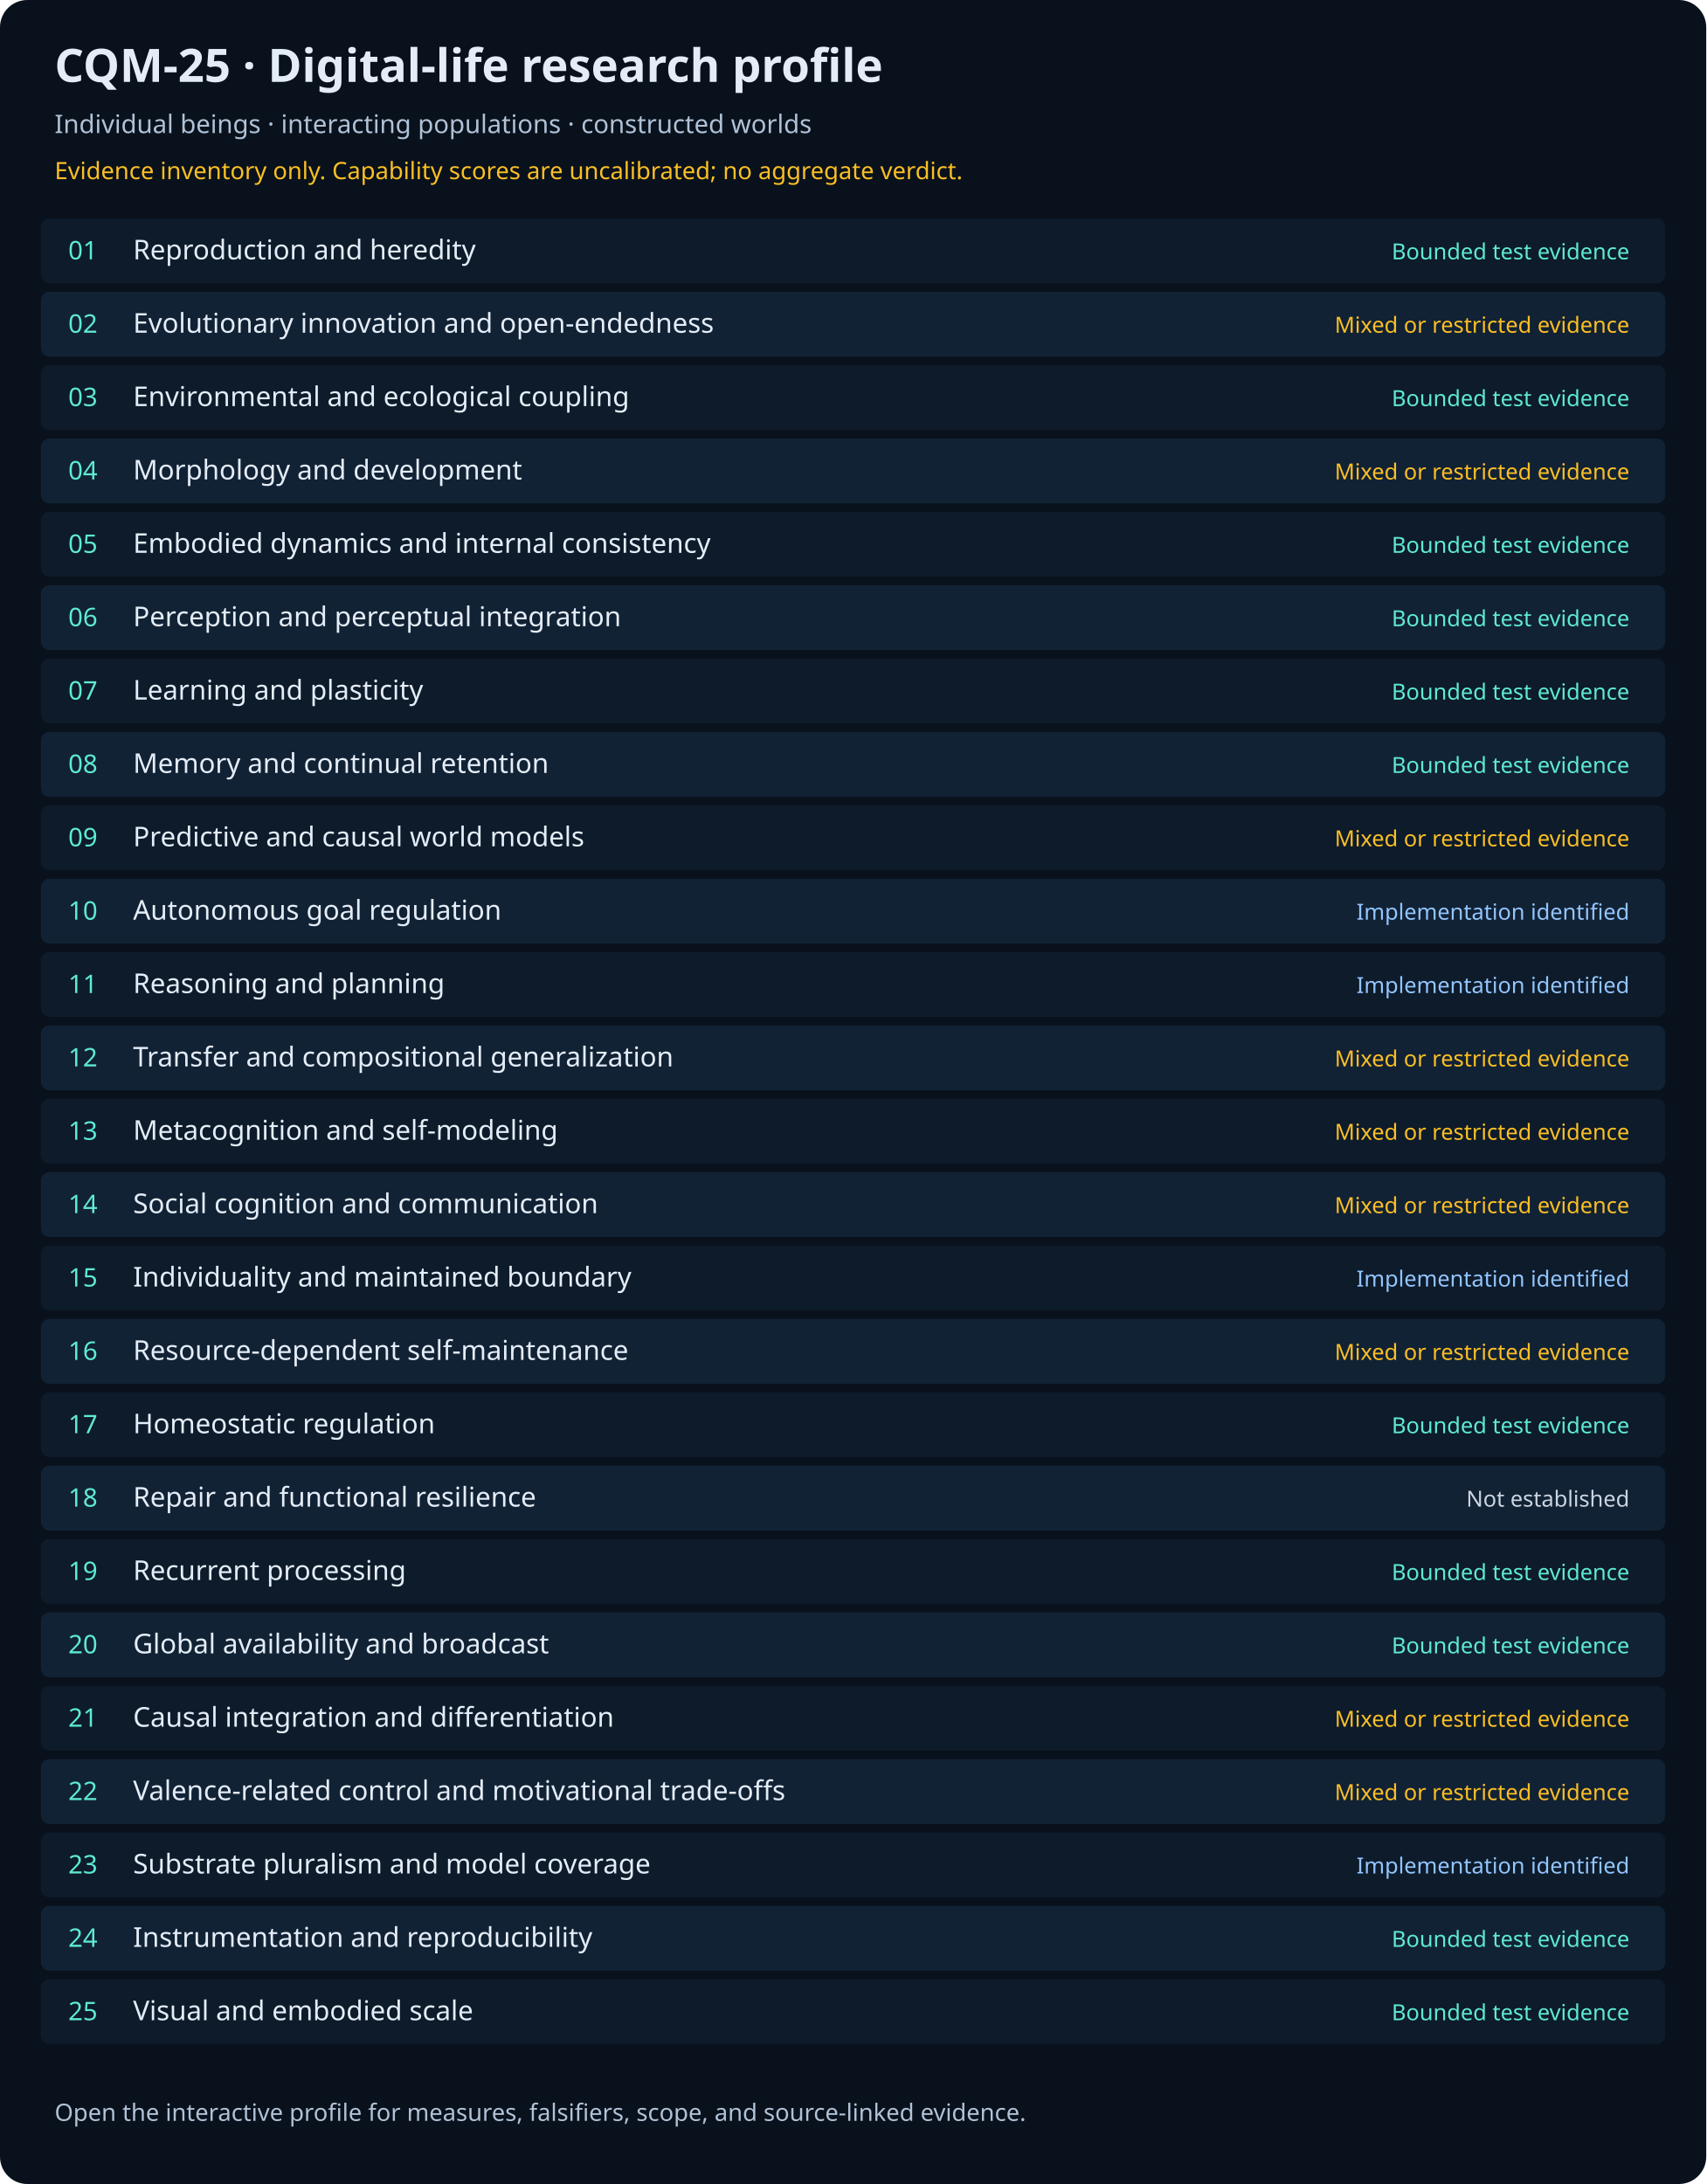
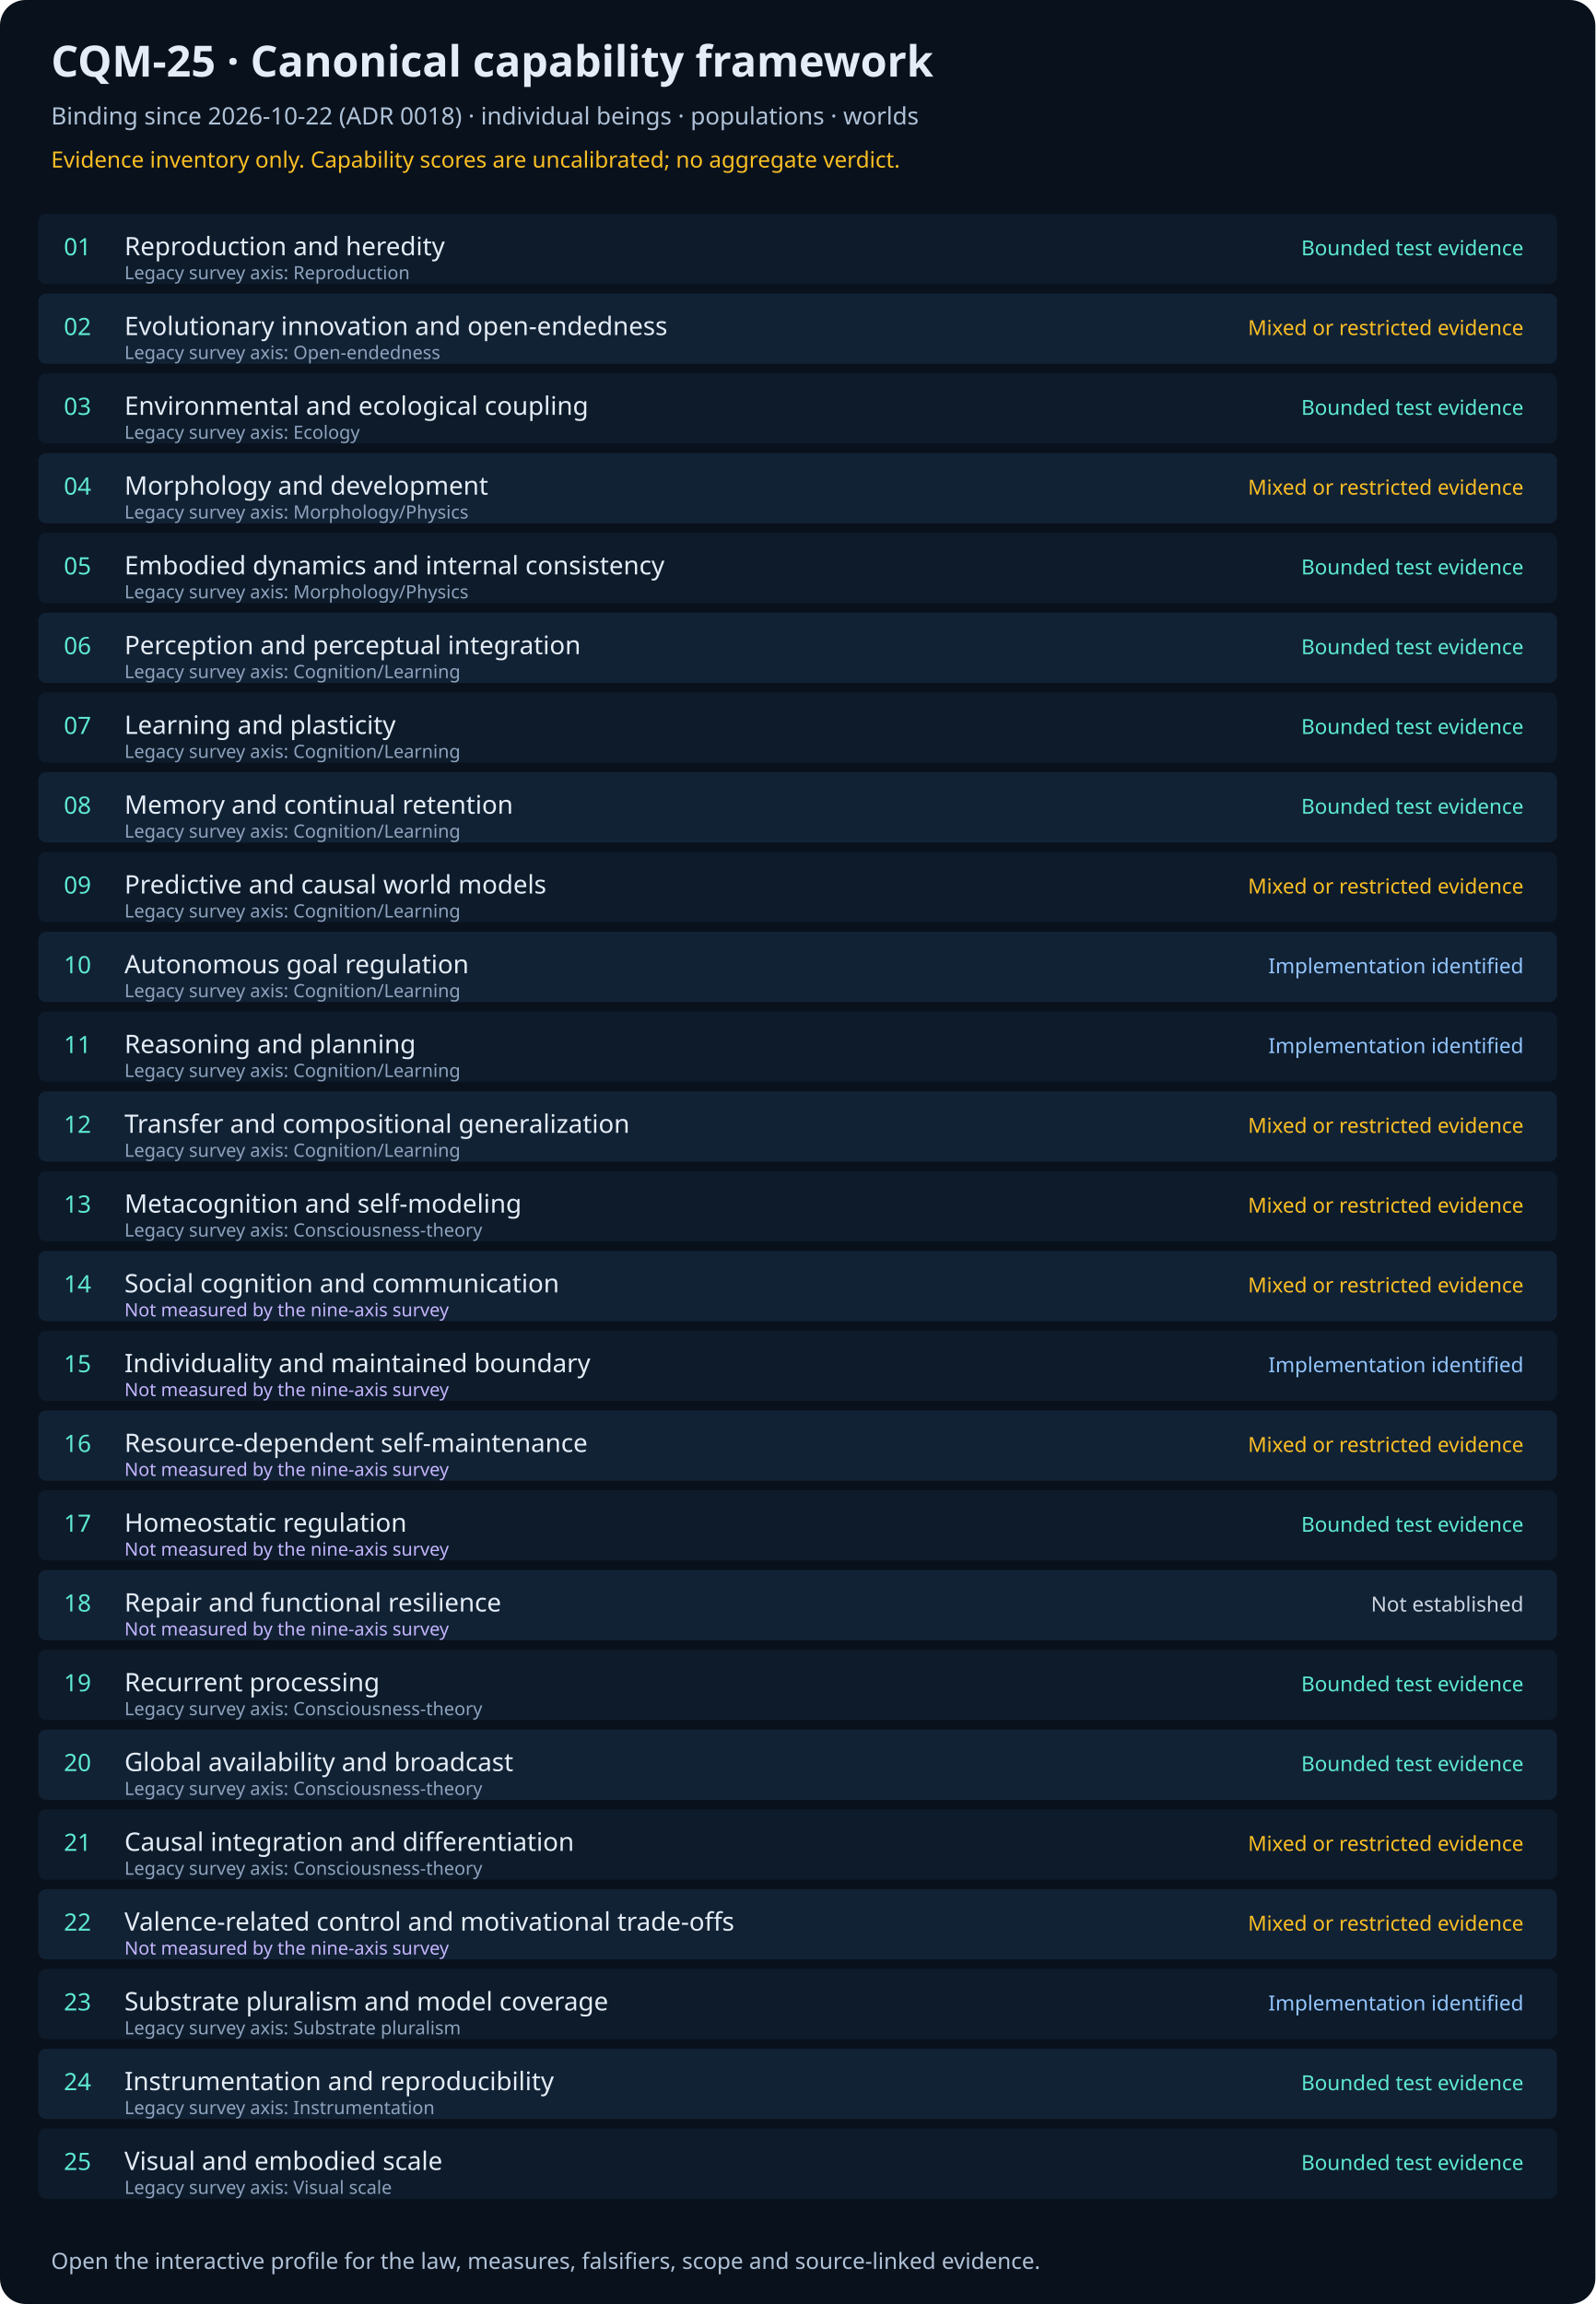
- <svg xmlns="http://www.w3.org/2000/svg" viewBox="0 0 1000 1280" role="img" aria-labelledby="title desc" font-family="system-ui,sans-serif">
-   <rect width="1000" height="1280" rx="16" fill="#09111c" />
-   <text x="32" y="48" fill="#e4edf7" font-size="27" font-weight="700">CQM-25 · Digital-life research profile</text>
-   <text x="32" y="78" fill="#b0c2d7" font-size="15">Individual beings · interacting populations · constructed worlds</text>
+ <svg xmlns="http://www.w3.org/2000/svg" viewBox="0 0 1000 1444" role="img" aria-labelledby="title desc" font-family="system-ui,sans-serif">
+   <rect width="1000" height="1444" rx="16" fill="#09111c" />
+   <text x="32" y="48" fill="#e4edf7" font-size="27" font-weight="700">CQM-25 · Canonical capability framework</text>
+   <text x="32" y="78" fill="#b0c2d7" font-size="15">Binding since 2026-10-22 (ADR 0018) · individual beings · populations · worlds</text>
  <text x="32" y="105" fill="#fbbf24" font-size="14">Evidence inventory only. Capability scores are uncalibrated; no aggregate verdict.</text>
  <g>
-     <rect x="24" y="128" width="952" height="38" rx="5" fill="#0d1b2b" />
-     <text x="40" y="152" fill="#5eead4" font-size="15">01</text>
-     <text x="78" y="152" fill="#e4edf7" font-size="16">Reproduction and heredity</text>
-     <text x="955" y="152" text-anchor="end" fill="#5eead4" font-size="13">Bounded test evidence</text>
+     <rect x="24" y="134" width="952" height="44" rx="5" fill="#0d1b2b" />
+     <text x="40" y="160" fill="#5eead4" font-size="15">01</text>
+     <text x="78" y="160" fill="#e4edf7" font-size="16">Reproduction and heredity</text>
+     <text x="78" y="175" fill="#8ea3bd" font-size="11.5">Legacy survey axis: Reproduction</text>
+     <text x="955" y="160" text-anchor="end" fill="#5eead4" font-size="13">Bounded test evidence</text>
  </g>
  <g>
-     <rect x="24" y="171" width="952" height="38" rx="5" fill="#122235" />
-     <text x="40" y="195" fill="#5eead4" font-size="15">02</text>
-     <text x="78" y="195" fill="#e4edf7" font-size="16">Evolutionary innovation and open-endedness</text>
-     <text x="955" y="195" text-anchor="end" fill="#fbbf24" font-size="13">Mixed or restricted evidence</text>
+     <rect x="24" y="184" width="952" height="44" rx="5" fill="#122235" />
+     <text x="40" y="210" fill="#5eead4" font-size="15">02</text>
+     <text x="78" y="210" fill="#e4edf7" font-size="16">Evolutionary innovation and open-endedness</text>
+     <text x="78" y="225" fill="#8ea3bd" font-size="11.5">Legacy survey axis: Open-endedness</text>
+     <text x="955" y="210" text-anchor="end" fill="#fbbf24" font-size="13">Mixed or restricted evidence</text>
  </g>
  <g>
-     <rect x="24" y="214" width="952" height="38" rx="5" fill="#0d1b2b" />
-     <text x="40" y="238" fill="#5eead4" font-size="15">03</text>
-     <text x="78" y="238" fill="#e4edf7" font-size="16">Environmental and ecological coupling</text>
-     <text x="955" y="238" text-anchor="end" fill="#5eead4" font-size="13">Bounded test evidence</text>
+     <rect x="24" y="234" width="952" height="44" rx="5" fill="#0d1b2b" />
+     <text x="40" y="260" fill="#5eead4" font-size="15">03</text>
+     <text x="78" y="260" fill="#e4edf7" font-size="16">Environmental and ecological coupling</text>
+     <text x="78" y="275" fill="#8ea3bd" font-size="11.5">Legacy survey axis: Ecology</text>
+     <text x="955" y="260" text-anchor="end" fill="#5eead4" font-size="13">Bounded test evidence</text>
  </g>
  <g>
-     <rect x="24" y="257" width="952" height="38" rx="5" fill="#122235" />
-     <text x="40" y="281" fill="#5eead4" font-size="15">04</text>
-     <text x="78" y="281" fill="#e4edf7" font-size="16">Morphology and development</text>
-     <text x="955" y="281" text-anchor="end" fill="#fbbf24" font-size="13">Mixed or restricted evidence</text>
+     <rect x="24" y="284" width="952" height="44" rx="5" fill="#122235" />
+     <text x="40" y="310" fill="#5eead4" font-size="15">04</text>
+     <text x="78" y="310" fill="#e4edf7" font-size="16">Morphology and development</text>
+     <text x="78" y="325" fill="#8ea3bd" font-size="11.5">Legacy survey axis: Morphology/Physics</text>
+     <text x="955" y="310" text-anchor="end" fill="#fbbf24" font-size="13">Mixed or restricted evidence</text>
  </g>
  <g>
-     <rect x="24" y="300" width="952" height="38" rx="5" fill="#0d1b2b" />
-     <text x="40" y="324" fill="#5eead4" font-size="15">05</text>
-     <text x="78" y="324" fill="#e4edf7" font-size="16">Embodied dynamics and internal consistency</text>
-     <text x="955" y="324" text-anchor="end" fill="#5eead4" font-size="13">Bounded test evidence</text>
+     <rect x="24" y="334" width="952" height="44" rx="5" fill="#0d1b2b" />
+     <text x="40" y="360" fill="#5eead4" font-size="15">05</text>
+     <text x="78" y="360" fill="#e4edf7" font-size="16">Embodied dynamics and internal consistency</text>
+     <text x="78" y="375" fill="#8ea3bd" font-size="11.5">Legacy survey axis: Morphology/Physics</text>
+     <text x="955" y="360" text-anchor="end" fill="#5eead4" font-size="13">Bounded test evidence</text>
  </g>
  <g>
-     <rect x="24" y="343" width="952" height="38" rx="5" fill="#122235" />
-     <text x="40" y="367" fill="#5eead4" font-size="15">06</text>
-     <text x="78" y="367" fill="#e4edf7" font-size="16">Perception and perceptual integration</text>
-     <text x="955" y="367" text-anchor="end" fill="#5eead4" font-size="13">Bounded test evidence</text>
-   </g>
-   <g>
-     <rect x="24" y="386" width="952" height="38" rx="5" fill="#0d1b2b" />
-     <text x="40" y="410" fill="#5eead4" font-size="15">07</text>
-     <text x="78" y="410" fill="#e4edf7" font-size="16">Learning and plasticity</text>
+     <rect x="24" y="384" width="952" height="44" rx="5" fill="#122235" />
+     <text x="40" y="410" fill="#5eead4" font-size="15">06</text>
+     <text x="78" y="410" fill="#e4edf7" font-size="16">Perception and perceptual integration</text>
+     <text x="78" y="425" fill="#8ea3bd" font-size="11.5">Legacy survey axis: Cognition/Learning</text>
    <text x="955" y="410" text-anchor="end" fill="#5eead4" font-size="13">Bounded test evidence</text>
  </g>
  <g>
-     <rect x="24" y="429" width="952" height="38" rx="5" fill="#122235" />
-     <text x="40" y="453" fill="#5eead4" font-size="15">08</text>
-     <text x="78" y="453" fill="#e4edf7" font-size="16">Memory and continual retention</text>
-     <text x="955" y="453" text-anchor="end" fill="#5eead4" font-size="13">Bounded test evidence</text>
+     <rect x="24" y="434" width="952" height="44" rx="5" fill="#0d1b2b" />
+     <text x="40" y="460" fill="#5eead4" font-size="15">07</text>
+     <text x="78" y="460" fill="#e4edf7" font-size="16">Learning and plasticity</text>
+     <text x="78" y="475" fill="#8ea3bd" font-size="11.5">Legacy survey axis: Cognition/Learning</text>
+     <text x="955" y="460" text-anchor="end" fill="#5eead4" font-size="13">Bounded test evidence</text>
  </g>
  <g>
-     <rect x="24" y="472" width="952" height="38" rx="5" fill="#0d1b2b" />
-     <text x="40" y="496" fill="#5eead4" font-size="15">09</text>
-     <text x="78" y="496" fill="#e4edf7" font-size="16">Predictive and causal world models</text>
-     <text x="955" y="496" text-anchor="end" fill="#fbbf24" font-size="13">Mixed or restricted evidence</text>
+     <rect x="24" y="484" width="952" height="44" rx="5" fill="#122235" />
+     <text x="40" y="510" fill="#5eead4" font-size="15">08</text>
+     <text x="78" y="510" fill="#e4edf7" font-size="16">Memory and continual retention</text>
+     <text x="78" y="525" fill="#8ea3bd" font-size="11.5">Legacy survey axis: Cognition/Learning</text>
+     <text x="955" y="510" text-anchor="end" fill="#5eead4" font-size="13">Bounded test evidence</text>
  </g>
  <g>
-     <rect x="24" y="515" width="952" height="38" rx="5" fill="#122235" />
-     <text x="40" y="539" fill="#5eead4" font-size="15">10</text>
-     <text x="78" y="539" fill="#e4edf7" font-size="16">Autonomous goal regulation</text>
-     <text x="955" y="539" text-anchor="end" fill="#93c5fd" font-size="13">Implementation identified</text>
+     <rect x="24" y="534" width="952" height="44" rx="5" fill="#0d1b2b" />
+     <text x="40" y="560" fill="#5eead4" font-size="15">09</text>
+     <text x="78" y="560" fill="#e4edf7" font-size="16">Predictive and causal world models</text>
+     <text x="78" y="575" fill="#8ea3bd" font-size="11.5">Legacy survey axis: Cognition/Learning</text>
+     <text x="955" y="560" text-anchor="end" fill="#fbbf24" font-size="13">Mixed or restricted evidence</text>
  </g>
  <g>
-     <rect x="24" y="558" width="952" height="38" rx="5" fill="#0d1b2b" />
-     <text x="40" y="582" fill="#5eead4" font-size="15">11</text>
-     <text x="78" y="582" fill="#e4edf7" font-size="16">Reasoning and planning</text>
-     <text x="955" y="582" text-anchor="end" fill="#93c5fd" font-size="13">Implementation identified</text>
+     <rect x="24" y="584" width="952" height="44" rx="5" fill="#122235" />
+     <text x="40" y="610" fill="#5eead4" font-size="15">10</text>
+     <text x="78" y="610" fill="#e4edf7" font-size="16">Autonomous goal regulation</text>
+     <text x="78" y="625" fill="#8ea3bd" font-size="11.5">Legacy survey axis: Cognition/Learning</text>
+     <text x="955" y="610" text-anchor="end" fill="#93c5fd" font-size="13">Implementation identified</text>
  </g>
  <g>
-     <rect x="24" y="601" width="952" height="38" rx="5" fill="#122235" />
-     <text x="40" y="625" fill="#5eead4" font-size="15">12</text>
-     <text x="78" y="625" fill="#e4edf7" font-size="16">Transfer and compositional generalization</text>
-     <text x="955" y="625" text-anchor="end" fill="#fbbf24" font-size="13">Mixed or restricted evidence</text>
+     <rect x="24" y="634" width="952" height="44" rx="5" fill="#0d1b2b" />
+     <text x="40" y="660" fill="#5eead4" font-size="15">11</text>
+     <text x="78" y="660" fill="#e4edf7" font-size="16">Reasoning and planning</text>
+     <text x="78" y="675" fill="#8ea3bd" font-size="11.5">Legacy survey axis: Cognition/Learning</text>
+     <text x="955" y="660" text-anchor="end" fill="#93c5fd" font-size="13">Implementation identified</text>
  </g>
  <g>
-     <rect x="24" y="644" width="952" height="38" rx="5" fill="#0d1b2b" />
-     <text x="40" y="668" fill="#5eead4" font-size="15">13</text>
-     <text x="78" y="668" fill="#e4edf7" font-size="16">Metacognition and self-modeling</text>
-     <text x="955" y="668" text-anchor="end" fill="#fbbf24" font-size="13">Mixed or restricted evidence</text>
+     <rect x="24" y="684" width="952" height="44" rx="5" fill="#122235" />
+     <text x="40" y="710" fill="#5eead4" font-size="15">12</text>
+     <text x="78" y="710" fill="#e4edf7" font-size="16">Transfer and compositional generalization</text>
+     <text x="78" y="725" fill="#8ea3bd" font-size="11.5">Legacy survey axis: Cognition/Learning</text>
+     <text x="955" y="710" text-anchor="end" fill="#fbbf24" font-size="13">Mixed or restricted evidence</text>
  </g>
  <g>
-     <rect x="24" y="687" width="952" height="38" rx="5" fill="#122235" />
-     <text x="40" y="711" fill="#5eead4" font-size="15">14</text>
-     <text x="78" y="711" fill="#e4edf7" font-size="16">Social cognition and communication</text>
-     <text x="955" y="711" text-anchor="end" fill="#fbbf24" font-size="13">Mixed or restricted evidence</text>
+     <rect x="24" y="734" width="952" height="44" rx="5" fill="#0d1b2b" />
+     <text x="40" y="760" fill="#5eead4" font-size="15">13</text>
+     <text x="78" y="760" fill="#e4edf7" font-size="16">Metacognition and self-modeling</text>
+     <text x="78" y="775" fill="#8ea3bd" font-size="11.5">Legacy survey axis: Consciousness-theory</text>
+     <text x="955" y="760" text-anchor="end" fill="#fbbf24" font-size="13">Mixed or restricted evidence</text>
  </g>
  <g>
-     <rect x="24" y="730" width="952" height="38" rx="5" fill="#0d1b2b" />
-     <text x="40" y="754" fill="#5eead4" font-size="15">15</text>
-     <text x="78" y="754" fill="#e4edf7" font-size="16">Individuality and maintained boundary</text>
-     <text x="955" y="754" text-anchor="end" fill="#93c5fd" font-size="13">Implementation identified</text>
+     <rect x="24" y="784" width="952" height="44" rx="5" fill="#122235" />
+     <text x="40" y="810" fill="#5eead4" font-size="15">14</text>
+     <text x="78" y="810" fill="#e4edf7" font-size="16">Social cognition and communication</text>
+     <text x="78" y="825" fill="#c4b5fd" font-size="11.5">Not measured by the nine-axis survey</text>
+     <text x="955" y="810" text-anchor="end" fill="#fbbf24" font-size="13">Mixed or restricted evidence</text>
  </g>
  <g>
-     <rect x="24" y="773" width="952" height="38" rx="5" fill="#122235" />
-     <text x="40" y="797" fill="#5eead4" font-size="15">16</text>
-     <text x="78" y="797" fill="#e4edf7" font-size="16">Resource-dependent self-maintenance</text>
-     <text x="955" y="797" text-anchor="end" fill="#fbbf24" font-size="13">Mixed or restricted evidence</text>
+     <rect x="24" y="834" width="952" height="44" rx="5" fill="#0d1b2b" />
+     <text x="40" y="860" fill="#5eead4" font-size="15">15</text>
+     <text x="78" y="860" fill="#e4edf7" font-size="16">Individuality and maintained boundary</text>
+     <text x="78" y="875" fill="#c4b5fd" font-size="11.5">Not measured by the nine-axis survey</text>
+     <text x="955" y="860" text-anchor="end" fill="#93c5fd" font-size="13">Implementation identified</text>
  </g>
  <g>
-     <rect x="24" y="816" width="952" height="38" rx="5" fill="#0d1b2b" />
-     <text x="40" y="840" fill="#5eead4" font-size="15">17</text>
-     <text x="78" y="840" fill="#e4edf7" font-size="16">Homeostatic regulation</text>
-     <text x="955" y="840" text-anchor="end" fill="#5eead4" font-size="13">Bounded test evidence</text>
+     <rect x="24" y="884" width="952" height="44" rx="5" fill="#122235" />
+     <text x="40" y="910" fill="#5eead4" font-size="15">16</text>
+     <text x="78" y="910" fill="#e4edf7" font-size="16">Resource-dependent self-maintenance</text>
+     <text x="78" y="925" fill="#c4b5fd" font-size="11.5">Not measured by the nine-axis survey</text>
+     <text x="955" y="910" text-anchor="end" fill="#fbbf24" font-size="13">Mixed or restricted evidence</text>
  </g>
  <g>
-     <rect x="24" y="859" width="952" height="38" rx="5" fill="#122235" />
-     <text x="40" y="883" fill="#5eead4" font-size="15">18</text>
-     <text x="78" y="883" fill="#e4edf7" font-size="16">Repair and functional resilience</text>
-     <text x="955" y="883" text-anchor="end" fill="#cbd5e1" font-size="13">Not established</text>
+     <rect x="24" y="934" width="952" height="44" rx="5" fill="#0d1b2b" />
+     <text x="40" y="960" fill="#5eead4" font-size="15">17</text>
+     <text x="78" y="960" fill="#e4edf7" font-size="16">Homeostatic regulation</text>
+     <text x="78" y="975" fill="#c4b5fd" font-size="11.5">Not measured by the nine-axis survey</text>
+     <text x="955" y="960" text-anchor="end" fill="#5eead4" font-size="13">Bounded test evidence</text>
  </g>
  <g>
-     <rect x="24" y="902" width="952" height="38" rx="5" fill="#0d1b2b" />
-     <text x="40" y="926" fill="#5eead4" font-size="15">19</text>
-     <text x="78" y="926" fill="#e4edf7" font-size="16">Recurrent processing</text>
-     <text x="955" y="926" text-anchor="end" fill="#5eead4" font-size="13">Bounded test evidence</text>
+     <rect x="24" y="984" width="952" height="44" rx="5" fill="#122235" />
+     <text x="40" y="1010" fill="#5eead4" font-size="15">18</text>
+     <text x="78" y="1010" fill="#e4edf7" font-size="16">Repair and functional resilience</text>
+     <text x="78" y="1025" fill="#c4b5fd" font-size="11.5">Not measured by the nine-axis survey</text>
+     <text x="955" y="1010" text-anchor="end" fill="#cbd5e1" font-size="13">Not established</text>
  </g>
  <g>
-     <rect x="24" y="945" width="952" height="38" rx="5" fill="#122235" />
-     <text x="40" y="969" fill="#5eead4" font-size="15">20</text>
-     <text x="78" y="969" fill="#e4edf7" font-size="16">Global availability and broadcast</text>
-     <text x="955" y="969" text-anchor="end" fill="#5eead4" font-size="13">Bounded test evidence</text>
+     <rect x="24" y="1034" width="952" height="44" rx="5" fill="#0d1b2b" />
+     <text x="40" y="1060" fill="#5eead4" font-size="15">19</text>
+     <text x="78" y="1060" fill="#e4edf7" font-size="16">Recurrent processing</text>
+     <text x="78" y="1075" fill="#8ea3bd" font-size="11.5">Legacy survey axis: Consciousness-theory</text>
+     <text x="955" y="1060" text-anchor="end" fill="#5eead4" font-size="13">Bounded test evidence</text>
  </g>
  <g>
-     <rect x="24" y="988" width="952" height="38" rx="5" fill="#0d1b2b" />
-     <text x="40" y="1012" fill="#5eead4" font-size="15">21</text>
-     <text x="78" y="1012" fill="#e4edf7" font-size="16">Causal integration and differentiation</text>
-     <text x="955" y="1012" text-anchor="end" fill="#fbbf24" font-size="13">Mixed or restricted evidence</text>
+     <rect x="24" y="1084" width="952" height="44" rx="5" fill="#122235" />
+     <text x="40" y="1110" fill="#5eead4" font-size="15">20</text>
+     <text x="78" y="1110" fill="#e4edf7" font-size="16">Global availability and broadcast</text>
+     <text x="78" y="1125" fill="#8ea3bd" font-size="11.5">Legacy survey axis: Consciousness-theory</text>
+     <text x="955" y="1110" text-anchor="end" fill="#5eead4" font-size="13">Bounded test evidence</text>
  </g>
  <g>
-     <rect x="24" y="1031" width="952" height="38" rx="5" fill="#122235" />
-     <text x="40" y="1055" fill="#5eead4" font-size="15">22</text>
-     <text x="78" y="1055" fill="#e4edf7" font-size="16">Valence-related control and motivational trade-offs</text>
-     <text x="955" y="1055" text-anchor="end" fill="#fbbf24" font-size="13">Mixed or restricted evidence</text>
+     <rect x="24" y="1134" width="952" height="44" rx="5" fill="#0d1b2b" />
+     <text x="40" y="1160" fill="#5eead4" font-size="15">21</text>
+     <text x="78" y="1160" fill="#e4edf7" font-size="16">Causal integration and differentiation</text>
+     <text x="78" y="1175" fill="#8ea3bd" font-size="11.5">Legacy survey axis: Consciousness-theory</text>
+     <text x="955" y="1160" text-anchor="end" fill="#fbbf24" font-size="13">Mixed or restricted evidence</text>
  </g>
  <g>
-     <rect x="24" y="1074" width="952" height="38" rx="5" fill="#0d1b2b" />
-     <text x="40" y="1098" fill="#5eead4" font-size="15">23</text>
-     <text x="78" y="1098" fill="#e4edf7" font-size="16">Substrate pluralism and model coverage</text>
-     <text x="955" y="1098" text-anchor="end" fill="#93c5fd" font-size="13">Implementation identified</text>
+     <rect x="24" y="1184" width="952" height="44" rx="5" fill="#122235" />
+     <text x="40" y="1210" fill="#5eead4" font-size="15">22</text>
+     <text x="78" y="1210" fill="#e4edf7" font-size="16">Valence-related control and motivational trade-offs</text>
+     <text x="78" y="1225" fill="#c4b5fd" font-size="11.5">Not measured by the nine-axis survey</text>
+     <text x="955" y="1210" text-anchor="end" fill="#fbbf24" font-size="13">Mixed or restricted evidence</text>
  </g>
  <g>
-     <rect x="24" y="1117" width="952" height="38" rx="5" fill="#122235" />
-     <text x="40" y="1141" fill="#5eead4" font-size="15">24</text>
-     <text x="78" y="1141" fill="#e4edf7" font-size="16">Instrumentation and reproducibility</text>
-     <text x="955" y="1141" text-anchor="end" fill="#5eead4" font-size="13">Bounded test evidence</text>
+     <rect x="24" y="1234" width="952" height="44" rx="5" fill="#0d1b2b" />
+     <text x="40" y="1260" fill="#5eead4" font-size="15">23</text>
+     <text x="78" y="1260" fill="#e4edf7" font-size="16">Substrate pluralism and model coverage</text>
+     <text x="78" y="1275" fill="#8ea3bd" font-size="11.5">Legacy survey axis: Substrate pluralism</text>
+     <text x="955" y="1260" text-anchor="end" fill="#93c5fd" font-size="13">Implementation identified</text>
  </g>
  <g>
-     <rect x="24" y="1160" width="952" height="38" rx="5" fill="#0d1b2b" />
-     <text x="40" y="1184" fill="#5eead4" font-size="15">25</text>
-     <text x="78" y="1184" fill="#e4edf7" font-size="16">Visual and embodied scale</text>
-     <text x="955" y="1184" text-anchor="end" fill="#5eead4" font-size="13">Bounded test evidence</text>
+     <rect x="24" y="1284" width="952" height="44" rx="5" fill="#122235" />
+     <text x="40" y="1310" fill="#5eead4" font-size="15">24</text>
+     <text x="78" y="1310" fill="#e4edf7" font-size="16">Instrumentation and reproducibility</text>
+     <text x="78" y="1325" fill="#8ea3bd" font-size="11.5">Legacy survey axis: Instrumentation</text>
+     <text x="955" y="1310" text-anchor="end" fill="#5eead4" font-size="13">Bounded test evidence</text>
  </g>
-   <text x="32" y="1243" fill="#b0c2d7" font-size="14">Open the interactive profile for measures, falsifiers, scope, and source-linked evidence.</text>
+   <g>
+     <rect x="24" y="1334" width="952" height="44" rx="5" fill="#0d1b2b" />
+     <text x="40" y="1360" fill="#5eead4" font-size="15">25</text>
+     <text x="78" y="1360" fill="#e4edf7" font-size="16">Visual and embodied scale</text>
+     <text x="78" y="1375" fill="#8ea3bd" font-size="11.5">Legacy survey axis: Visual scale</text>
+     <text x="955" y="1360" text-anchor="end" fill="#5eead4" font-size="13">Bounded test evidence</text>
+   </g>
+   <text x="32" y="1422" fill="#b0c2d7" font-size="14">Open the interactive profile for the law, measures, falsifiers, scope and source-linked evidence.</text>
</svg>
